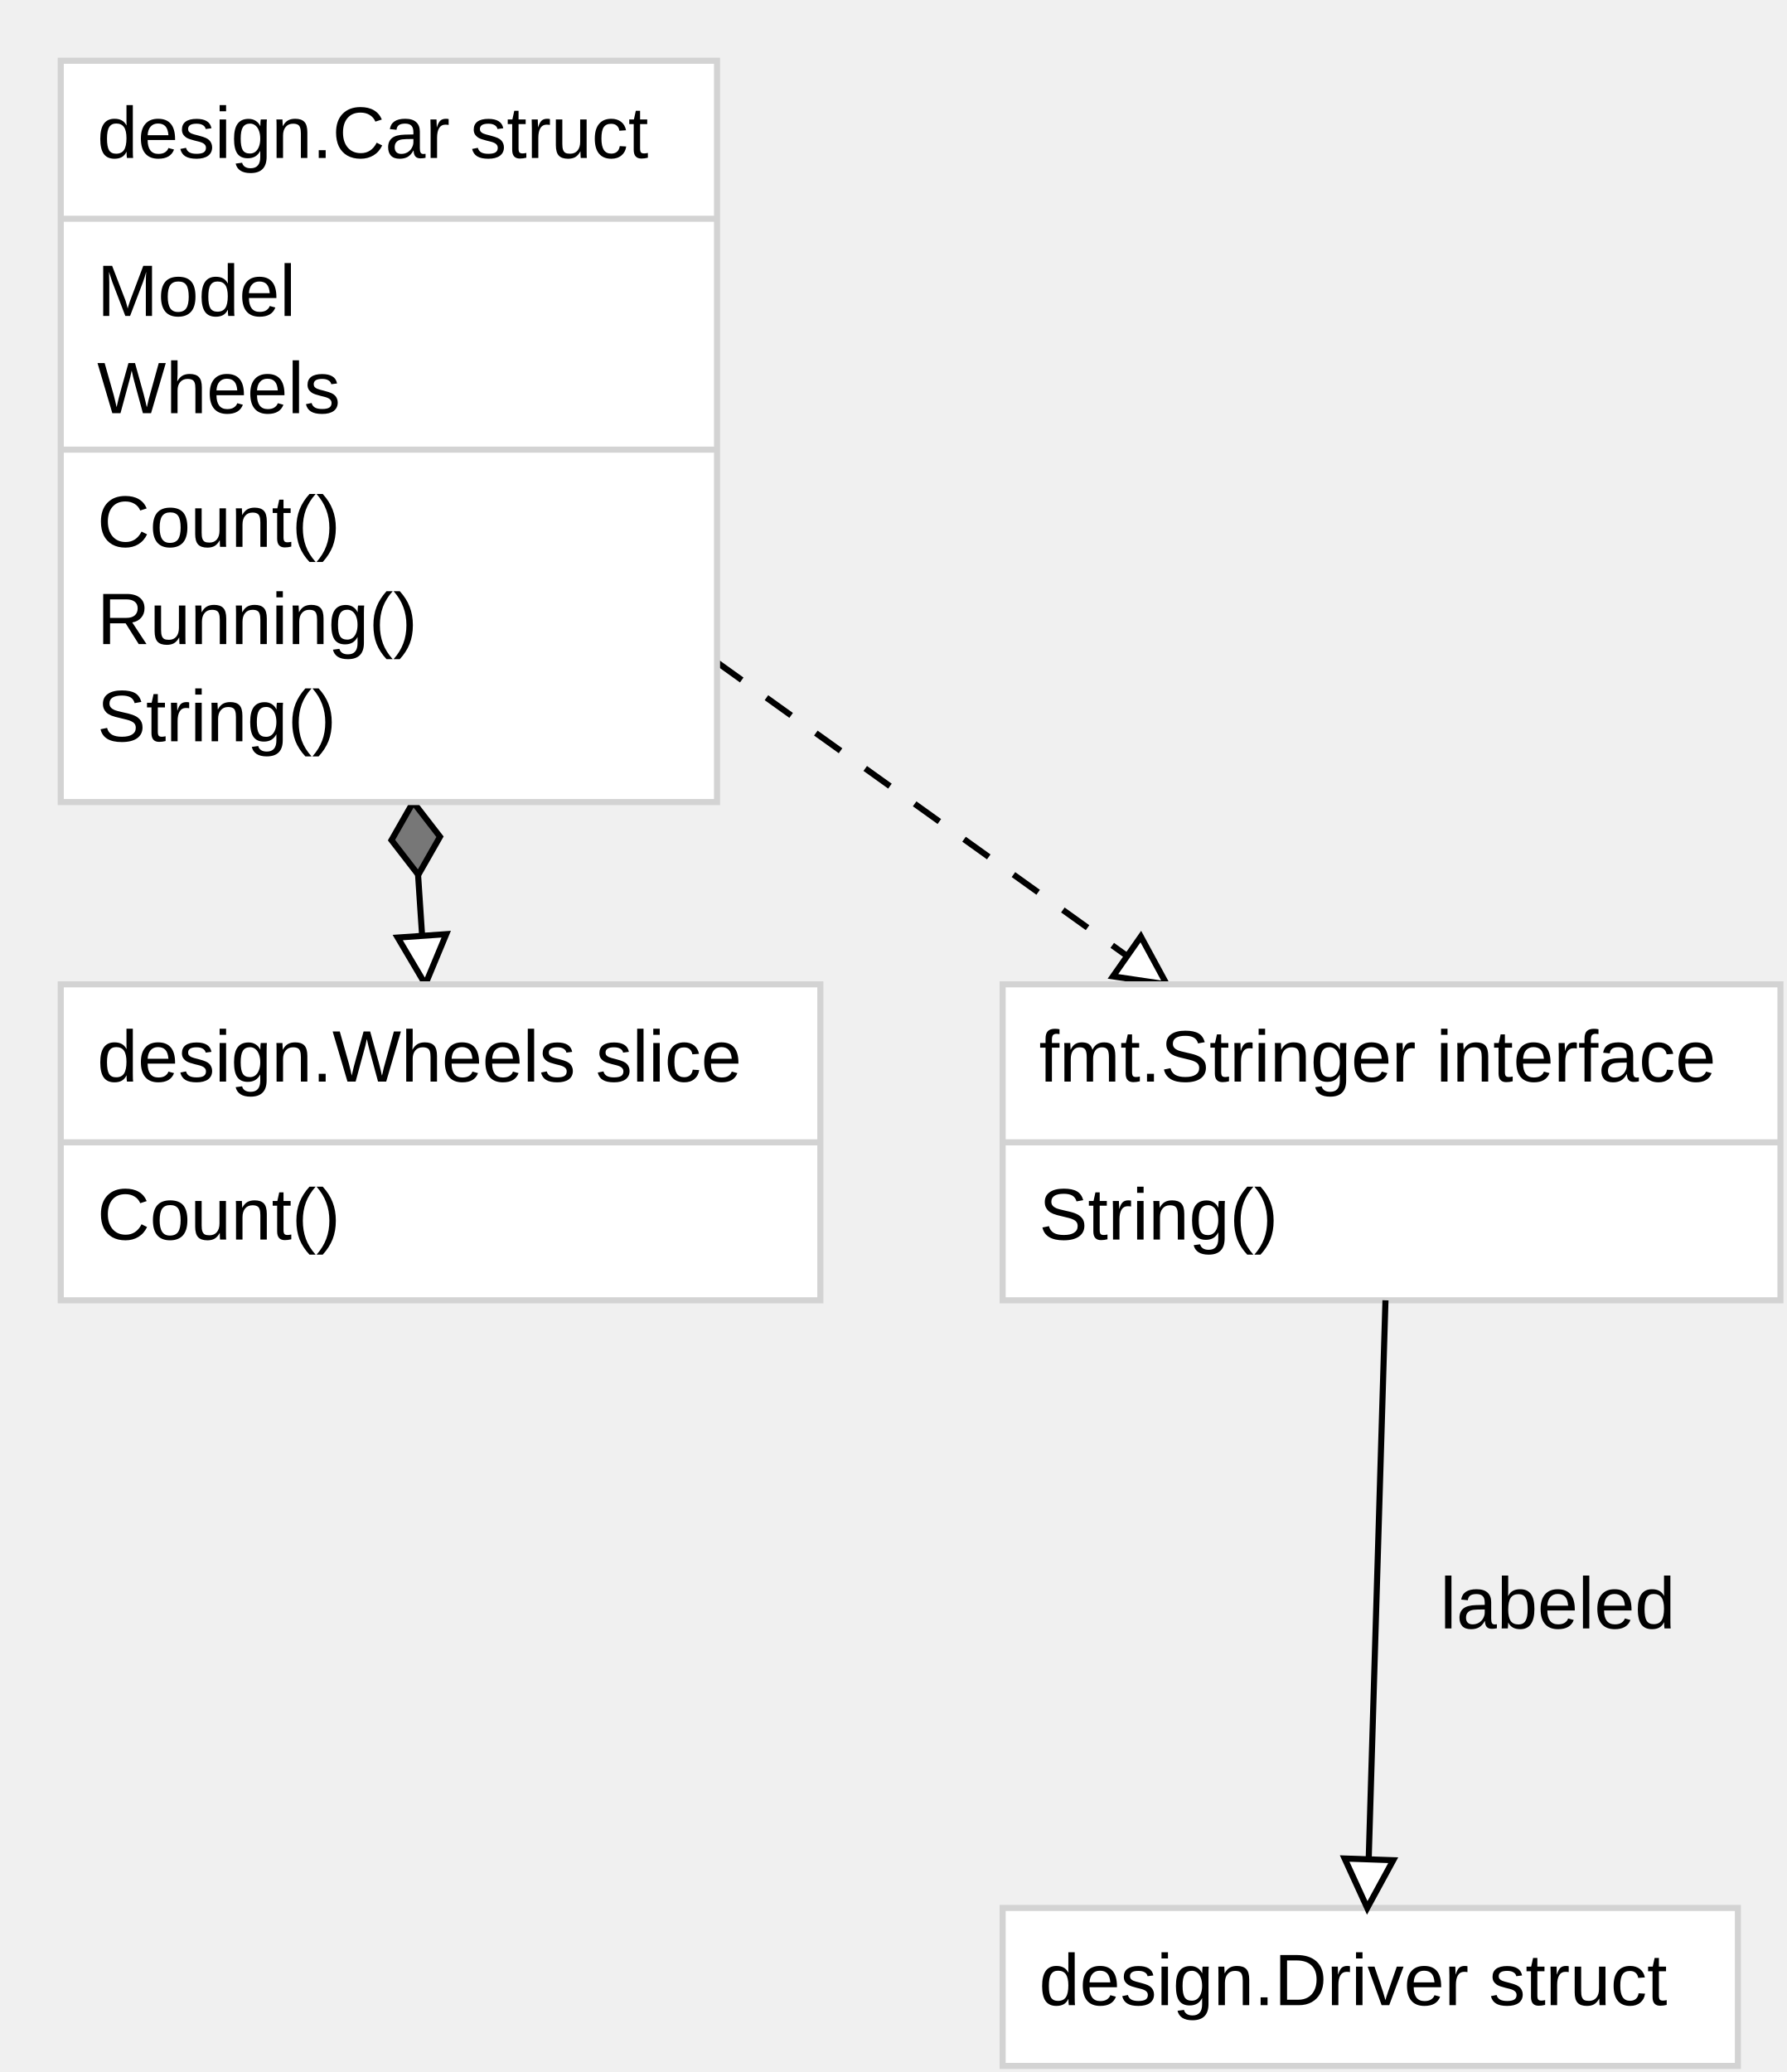
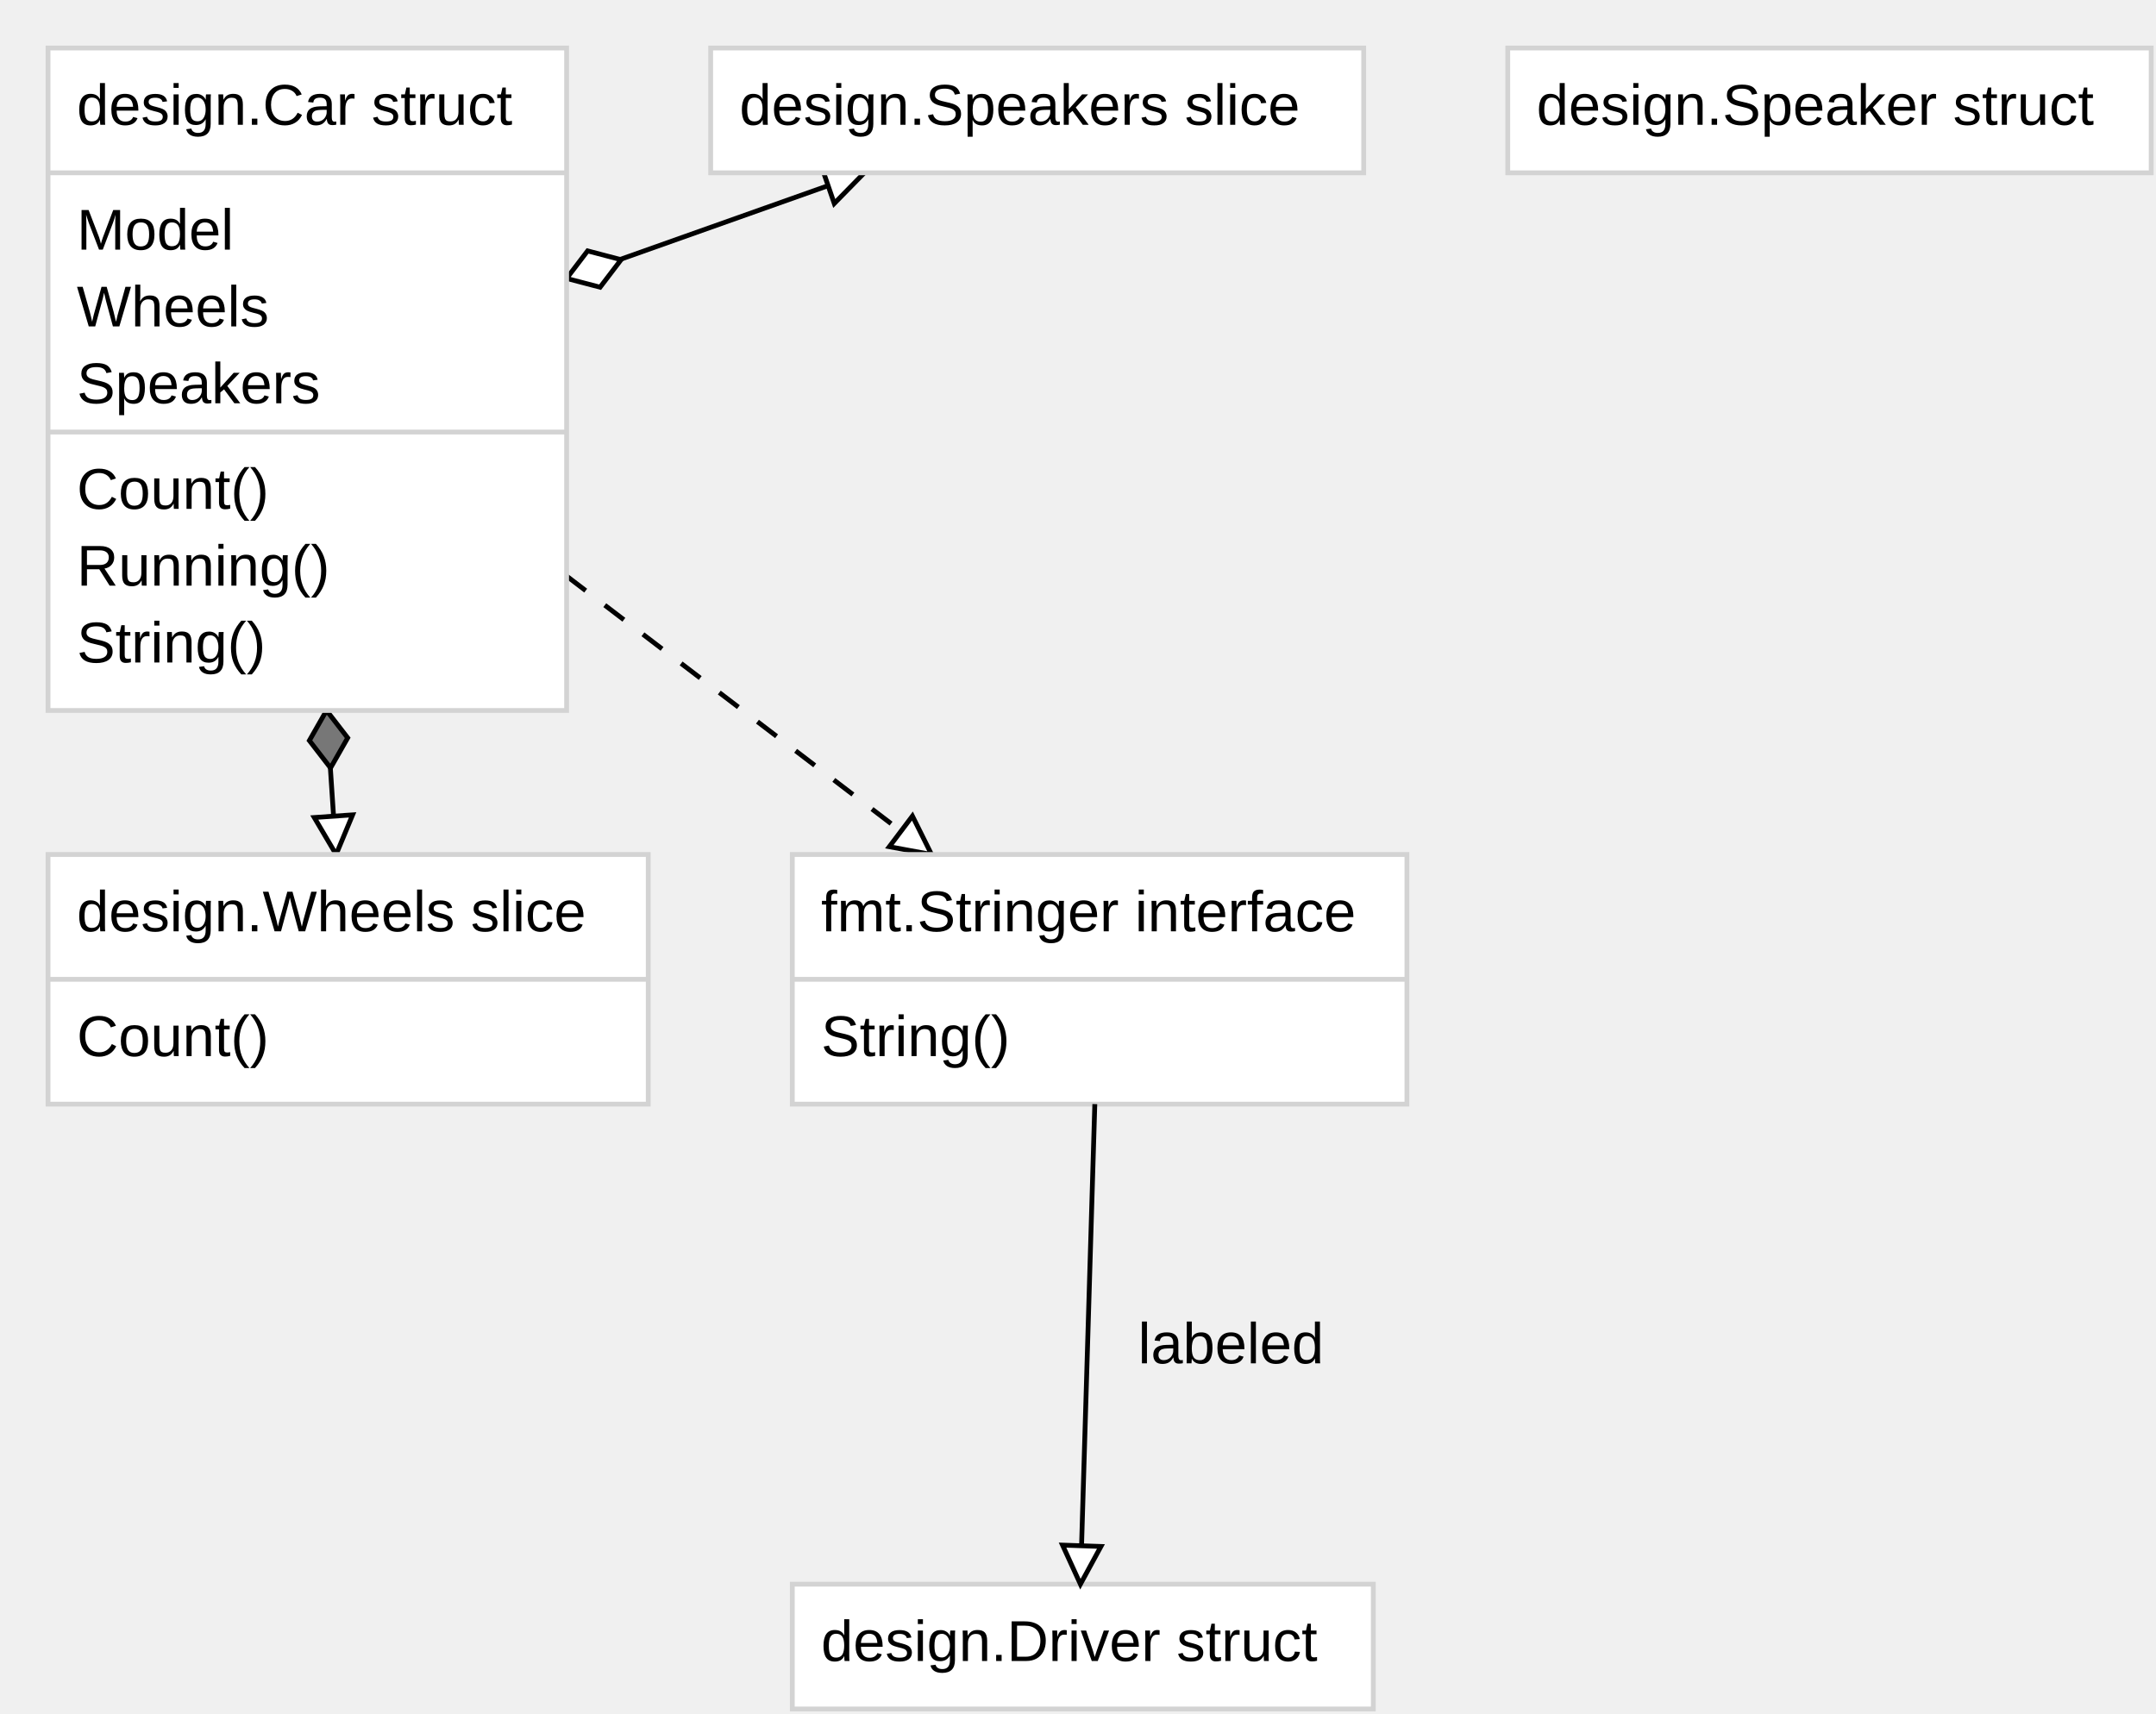
- <svg xmlns="http://www.w3.org/2000/svg" font-family="Arial,Helvetica,sans-serif" width="294" height="341">
-   <path stroke="black" d="M68,132 L70,162" />
-   <g transform="rotate(86 68 132)">
-     <path stroke="black" fill="#777777" d="M68,132 l 6,-4 6,4 -6,4 -6,-4" />
+ <svg xmlns="http://www.w3.org/2000/svg" font-family="Arial,Helvetica,sans-serif" width="449" height="357">
+   <path stroke="black" d="M118,58 L180,36" />
+   <g transform="rotate(-19 118 58)">
+     <path stroke="black" fill="#ffffff" d="M118,58 l 6,-4 6,4 -6,4 -6,-4" />
  </g>
-   <g transform="rotate(86 70 162)">
-     <path stroke="black" fill="#ffffff" d="M70,162 l-8,-4 l 0,8 Z" />
+   <g transform="rotate(-19 180 36)">
+     <path stroke="black" fill="#ffffff" d="M180,36 l-8,-4 l 0,8 Z" />
  </g>
-   <path stroke="black" stroke-dasharray="5,5,5" d="M118,109 L192,162" />
-   <g transform="rotate(35 192 162)">
-     <path stroke="black" fill="#ffffff" d="M192,162 l-8,-4 l 0,8 Z" />
+   <path stroke="black" d="M68,148 L70,178" />
+   <g transform="rotate(86 68 148)">
+     <path stroke="black" fill="#777777" d="M68,148 l 6,-4 6,4 -6,4 -6,-4" />
  </g>
-   <rect stroke="#d3d3d3" fill="#ffffff" x="10" y="10" width="108" height="122" />
+   <g transform="rotate(86 70 178)">
+     <path stroke="black" fill="#ffffff" d="M70,178 l-8,-4 l 0,8 Z" />
+   </g>
+   <path stroke="black" stroke-dasharray="5,5,5" d="M118,120 L194,178" />
+   <g transform="rotate(37 194 178)">
+     <path stroke="black" fill="#ffffff" d="M194,178 l-8,-4 l 0,8 Z" />
+   </g>
+   <rect stroke="#d3d3d3" fill="#ffffff" x="10" y="10" width="108" height="138" />
  <line stroke="#d3d3d3" x1="10" y1="36" x2="118" y2="36" />
  <text font-family="Arial,Helvetica,sans-serif" font-size="12px" x="16" y="52">Model</text>
  <text font-family="Arial,Helvetica,sans-serif" font-size="12px" x="16" y="68">Wheels</text>
-   <line stroke="#d3d3d3" x1="10" y1="74" x2="118" y2="74" />
-   <text font-family="Arial,Helvetica,sans-serif" font-size="12px" x="16" y="90">Count()</text>
-   <text font-family="Arial,Helvetica,sans-serif" font-size="12px" x="16" y="106">Running()</text>
-   <text font-family="Arial,Helvetica,sans-serif" font-size="12px" x="16" y="122">String()</text>
+   <text font-family="Arial,Helvetica,sans-serif" font-size="12px" x="16" y="84">Speakers</text>
+   <line stroke="#d3d3d3" x1="10" y1="90" x2="118" y2="90" />
+   <text font-family="Arial,Helvetica,sans-serif" font-size="12px" x="16" y="106">Count()</text>
+   <text font-family="Arial,Helvetica,sans-serif" font-size="12px" x="16" y="122">Running()</text>
+   <text font-family="Arial,Helvetica,sans-serif" font-size="12px" x="16" y="138">String()</text>
  <text font-family="Arial,Helvetica,sans-serif" font-size="12px" x="16" y="26">design.Car struct</text>
-   <rect stroke="#d3d3d3" fill="#ffffff" x="10" y="162" width="125" height="52" />
-   <line stroke="#d3d3d3" x1="10" y1="188" x2="135" y2="188" />
-   <text font-family="Arial,Helvetica,sans-serif" font-size="12px" x="16" y="204">Count()</text>
-   <text font-family="Arial,Helvetica,sans-serif" font-size="12px" x="16" y="178">design.Wheels slice</text>
-   <rect stroke="#d3d3d3" fill="#ffffff" x="165" y="162" width="128" height="52" />
-   <line stroke="#d3d3d3" x1="165" y1="188" x2="293" y2="188" />
-   <text font-family="Arial,Helvetica,sans-serif" font-size="12px" x="171" y="204">String()</text>
-   <text font-family="Arial,Helvetica,sans-serif" font-size="12px" x="171" y="178">fmt.Stringer interface</text>
-   <rect stroke="#d3d3d3" fill="#ffffff" x="165" y="314" width="121" height="26" />
-   <text font-family="Arial,Helvetica,sans-serif" font-size="12px" x="171" y="330">design.Driver struct</text>
-   <path stroke="black" d="M228,214 L225,314" />
-   <g transform="rotate(92 225 314)">
-     <path stroke="black" fill="#ffffff" d="M225,314 l-8,-4 l 0,8 Z" />
+   <rect stroke="#d3d3d3" fill="#ffffff" x="10" y="178" width="125" height="52" />
+   <line stroke="#d3d3d3" x1="10" y1="204" x2="135" y2="204" />
+   <text font-family="Arial,Helvetica,sans-serif" font-size="12px" x="16" y="220">Count()</text>
+   <text font-family="Arial,Helvetica,sans-serif" font-size="12px" x="16" y="194">design.Wheels slice</text>
+   <rect stroke="#d3d3d3" fill="#ffffff" x="148" y="10" width="136" height="26" />
+   <text font-family="Arial,Helvetica,sans-serif" font-size="12px" x="154" y="26">design.Speakers slice</text>
+   <rect stroke="#d3d3d3" fill="#ffffff" x="314" y="10" width="134" height="26" />
+   <text font-family="Arial,Helvetica,sans-serif" font-size="12px" x="320" y="26">design.Speaker struct</text>
+   <rect stroke="#d3d3d3" fill="#ffffff" x="165" y="178" width="128" height="52" />
+   <line stroke="#d3d3d3" x1="165" y1="204" x2="293" y2="204" />
+   <text font-family="Arial,Helvetica,sans-serif" font-size="12px" x="171" y="220">String()</text>
+   <text font-family="Arial,Helvetica,sans-serif" font-size="12px" x="171" y="194">fmt.Stringer interface</text>
+   <rect stroke="#d3d3d3" fill="#ffffff" x="165" y="330" width="121" height="26" />
+   <text font-family="Arial,Helvetica,sans-serif" font-size="12px" x="171" y="346">design.Driver struct</text>
+   <path stroke="black" d="M228,230 L225,330" />
+   <g transform="rotate(92 225 330)">
+     <path stroke="black" fill="#ffffff" d="M225,330 l-8,-4 l 0,8 Z" />
  </g>
-   <text font-family="Arial,Helvetica,sans-serif" font-size="12px" x="237" y="268">labeled</text>
+   <text font-family="Arial,Helvetica,sans-serif" font-size="12px" x="237" y="284">labeled</text>
</svg>
